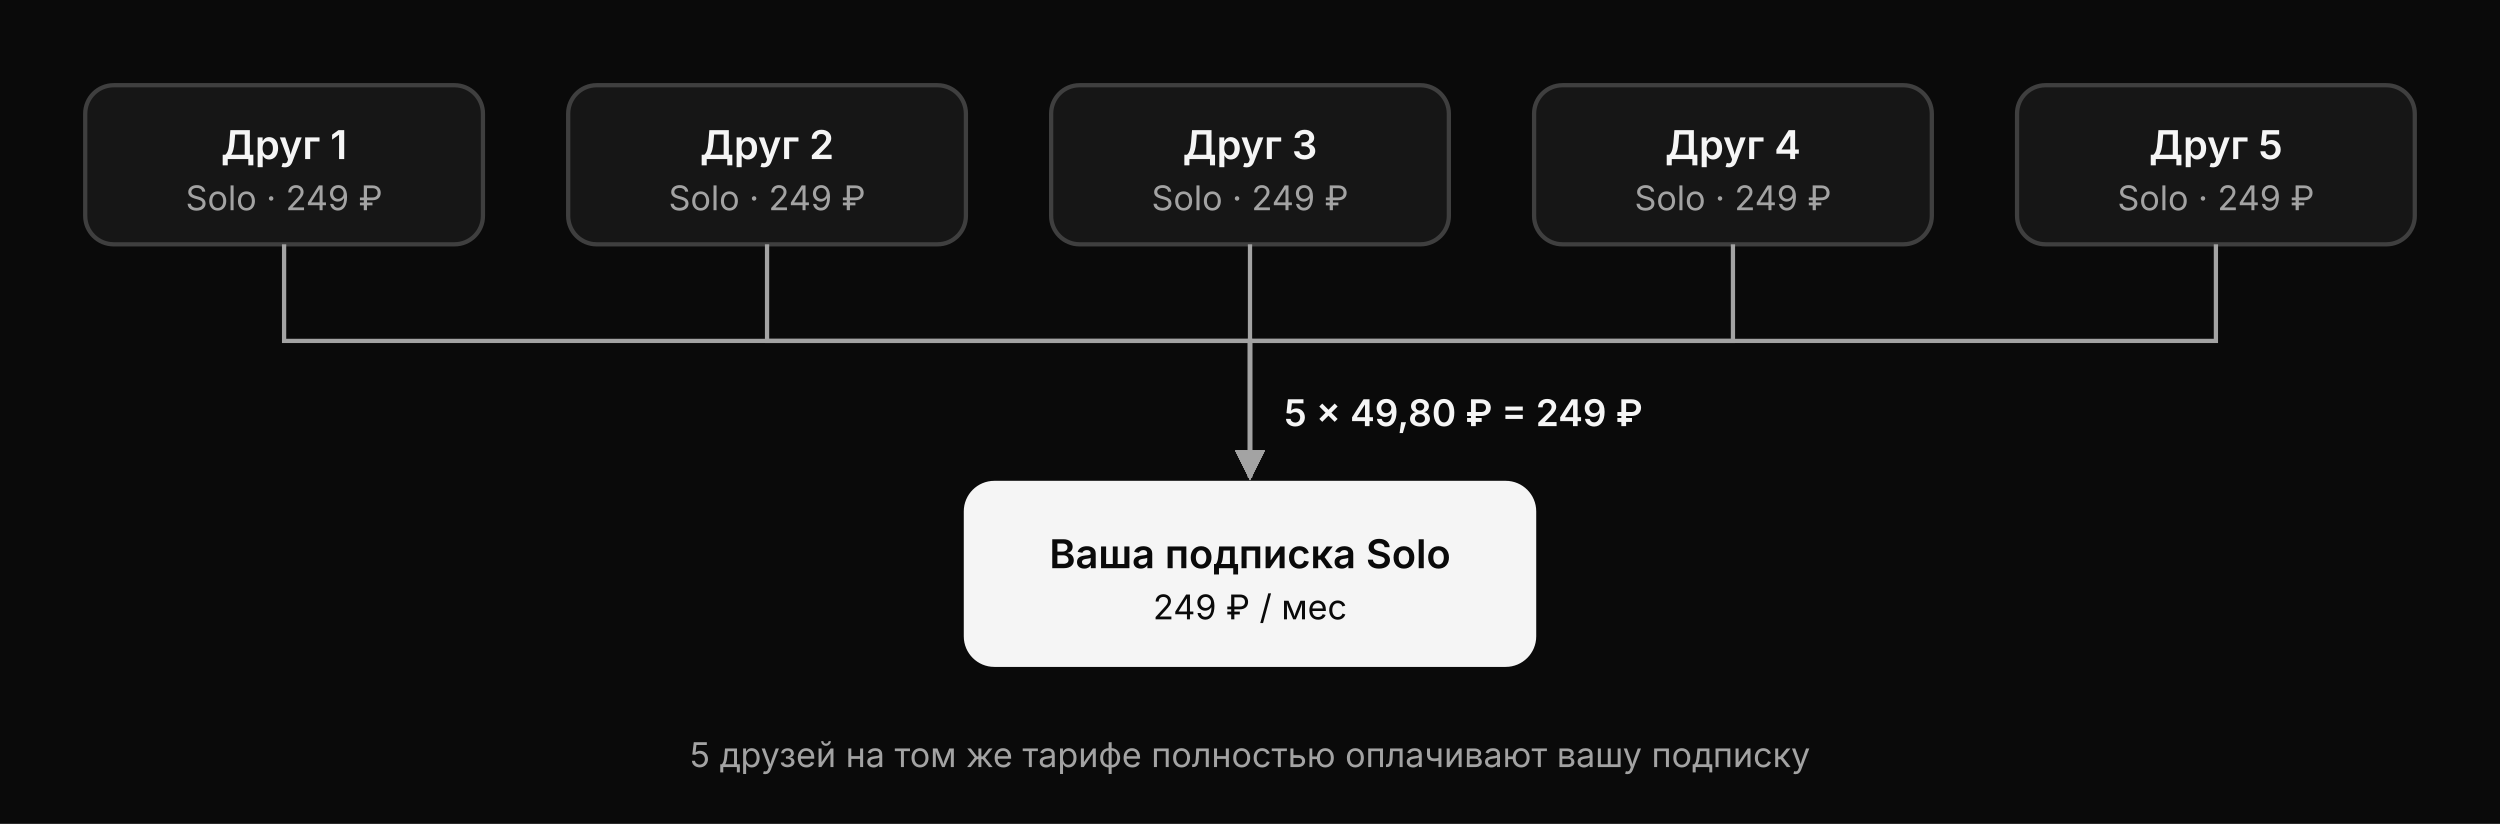
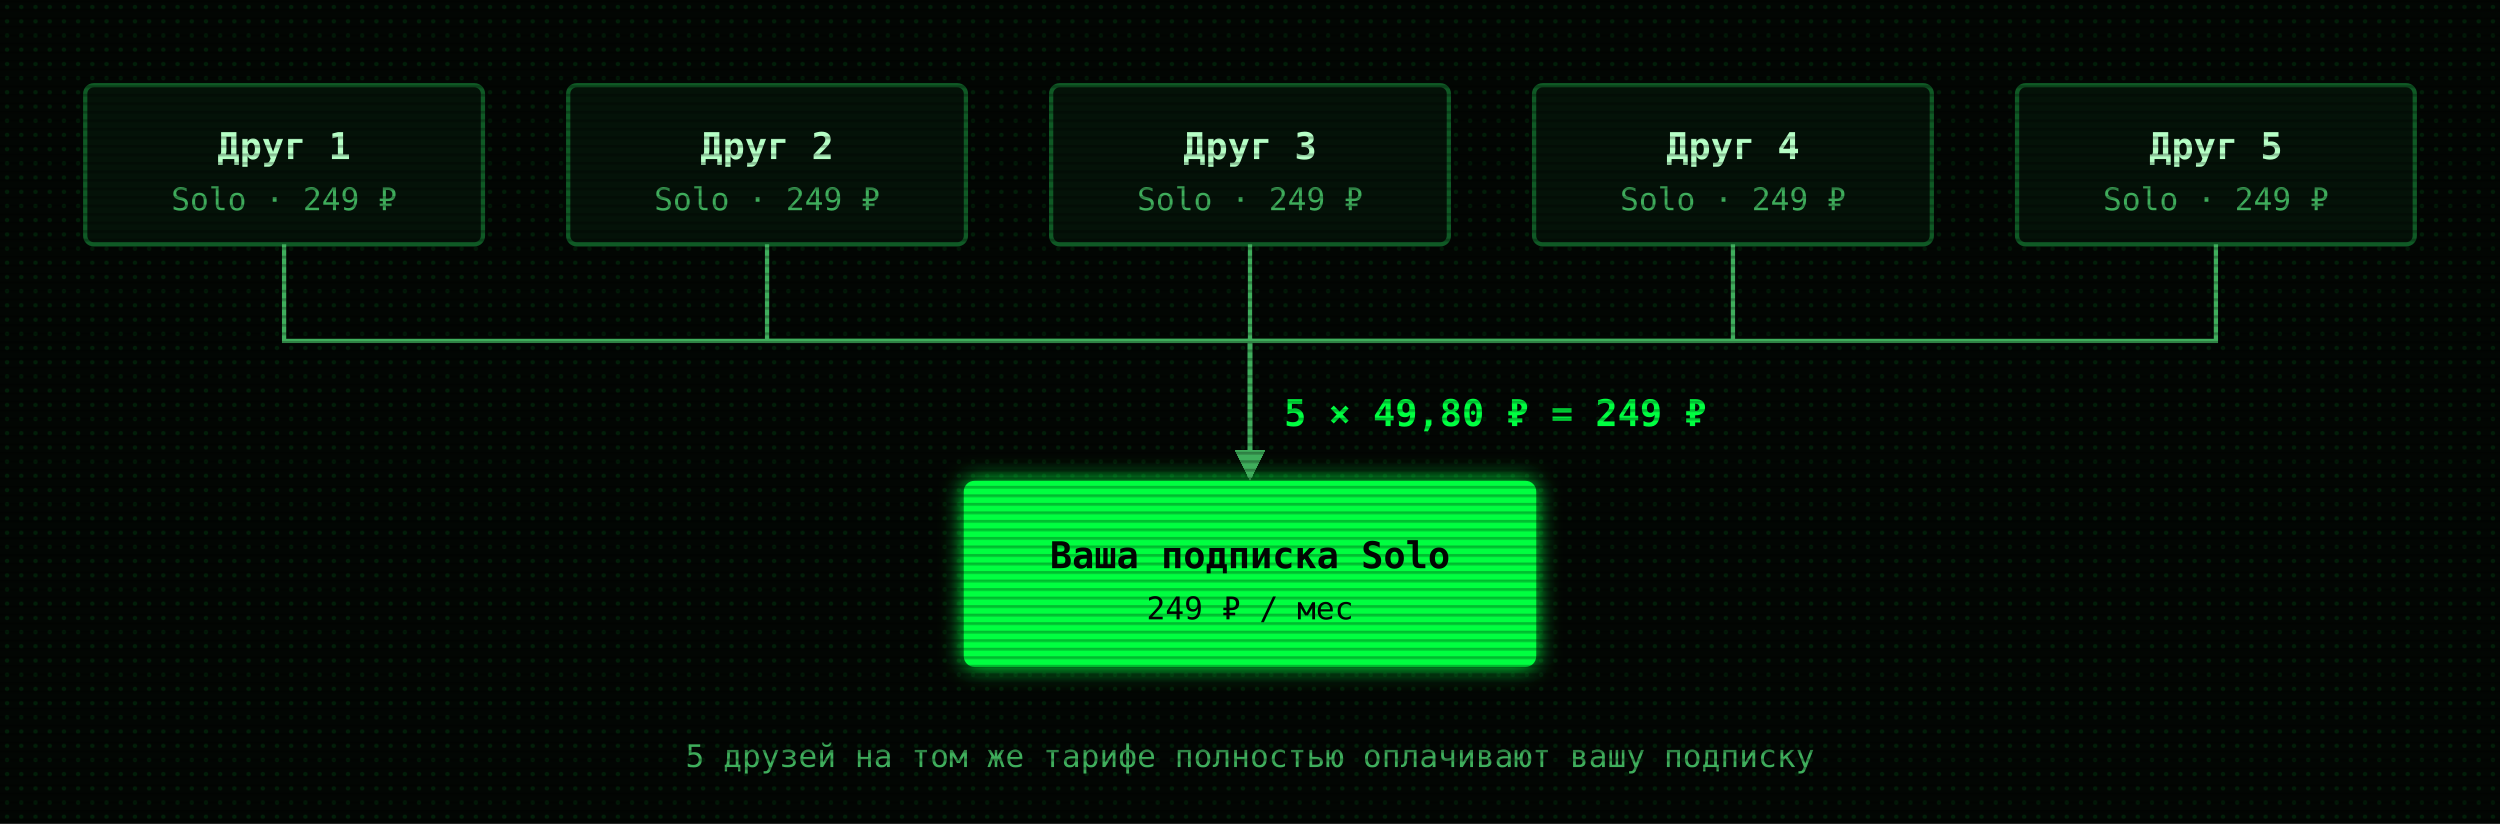
- <svg xmlns="http://www.w3.org/2000/svg" viewBox="0 0 880 290" font-family="Inter, -apple-system, Segoe UI, Roboto, sans-serif">
-   <rect width="880" height="290" fill="#0A0A0A" />
+ <svg xmlns="http://www.w3.org/2000/svg" viewBox="0 0 880 290" font-family="JetBrains Mono, ui-monospace, Menlo, Consolas, monospace">
  <defs>
    <marker id="a" viewBox="0 0 10 10" refX="9" refY="5" markerWidth="7" markerHeight="7" orient="auto-start-reverse">
-       <path d="M0 0L10 5L0 10z" fill="#F5F5F5" />
+       <path d="M0 0L10 5L0 10z" fill="#00FF41" />
    </marker>
    <marker id="am" viewBox="0 0 10 10" refX="9" refY="5" markerWidth="7" markerHeight="7" orient="auto-start-reverse">
-       <path d="M0 0L10 5L0 10z" fill="#A3A3A3" />
+       <path d="M0 0L10 5L0 10z" fill="#3FAE5C" />
    </marker>
+     <pattern id="ht" width="5" height="5" patternUnits="userSpaceOnUse">
+       <circle cx="2.5" cy="2.5" r="0.8" fill="#00FF41" fill-opacity="0.1" />
+     </pattern>
+     <pattern id="sl" width="3" height="3" patternUnits="userSpaceOnUse">
+       <rect width="3" height="1" fill="#000" fill-opacity="0.25" />
+     </pattern>
+     <filter id="glow" x="-30%" y="-30%" width="160%" height="160%">
+       <feGaussianBlur stdDeviation="4" result="b" />
+       <feMerge>
+         <feMergeNode in="b" />
+         <feMergeNode in="SourceGraphic" />
+       </feMerge>
+     </filter>
  </defs>
-   <rect x="340" y="170" width="200" height="64" rx="10" fill="#F5F5F5" stroke="#F5F5F5" stroke-width="1.5" />
-   <text x="440.0" y="200.0" text-anchor="middle" font-size="14" font-weight="600" fill="#0A0A0A">Ваша подписка Solo</text>
-   <text x="440.0" y="218.0" text-anchor="middle" font-size="12" fill="#0A0A0A">249 ₽ / мес</text>
-   <rect x="30" y="30" width="140" height="56" rx="10" fill="#161616" stroke="#3F3F3F" stroke-width="1.5" />
-   <text x="100.0" y="56.0" text-anchor="middle" font-size="14" font-weight="600" fill="#F5F5F5">Друг 1</text>
-   <text x="100.0" y="74.0" text-anchor="middle" font-size="12" fill="#A3A3A3">Solo · 249 ₽</text>
-   <path d="M100 86 L100 120 L440 120 L440 168" fill="none" stroke="#A3A3A3" stroke-width="1.5" marker-end="url(#am)" />
-   <rect x="200" y="30" width="140" height="56" rx="10" fill="#161616" stroke="#3F3F3F" stroke-width="1.5" />
-   <text x="270.0" y="56.0" text-anchor="middle" font-size="14" font-weight="600" fill="#F5F5F5">Друг 2</text>
-   <text x="270.0" y="74.0" text-anchor="middle" font-size="12" fill="#A3A3A3">Solo · 249 ₽</text>
-   <path d="M270 86 L270 120 L440 120 L440 168" fill="none" stroke="#A3A3A3" stroke-width="1.5" marker-end="url(#am)" />
-   <rect x="370" y="30" width="140" height="56" rx="10" fill="#161616" stroke="#3F3F3F" stroke-width="1.5" />
-   <text x="440.0" y="56.0" text-anchor="middle" font-size="14" font-weight="600" fill="#F5F5F5">Друг 3</text>
-   <text x="440.0" y="74.0" text-anchor="middle" font-size="12" fill="#A3A3A3">Solo · 249 ₽</text>
-   <path d="M440 86 L440 120 L440 120 L440 168" fill="none" stroke="#A3A3A3" stroke-width="1.5" marker-end="url(#am)" />
-   <rect x="540" y="30" width="140" height="56" rx="10" fill="#161616" stroke="#3F3F3F" stroke-width="1.5" />
-   <text x="610.0" y="56.0" text-anchor="middle" font-size="14" font-weight="600" fill="#F5F5F5">Друг 4</text>
-   <text x="610.0" y="74.0" text-anchor="middle" font-size="12" fill="#A3A3A3">Solo · 249 ₽</text>
-   <path d="M610 86 L610 120 L440 120 L440 168" fill="none" stroke="#A3A3A3" stroke-width="1.5" marker-end="url(#am)" />
-   <rect x="710" y="30" width="140" height="56" rx="10" fill="#161616" stroke="#3F3F3F" stroke-width="1.5" />
-   <text x="780.0" y="56.0" text-anchor="middle" font-size="14" font-weight="600" fill="#F5F5F5">Друг 5</text>
-   <text x="780.0" y="74.0" text-anchor="middle" font-size="12" fill="#A3A3A3">Solo · 249 ₽</text>
-   <path d="M780 86 L780 120 L440 120 L440 168" fill="none" stroke="#A3A3A3" stroke-width="1.5" marker-end="url(#am)" />
-   <text x="452" y="150" text-anchor="start" font-size="13" font-weight="600" fill="#F5F5F5">5 × 49,80 ₽ = 249 ₽</text>
-   <text x="440" y="270" text-anchor="middle" font-size="12" font-weight="400" fill="#A3A3A3">5 друзей на том же тарифе полностью оплачивают вашу подписку</text>
+   <rect width="880" height="290" fill="#020603" />
+   <rect width="880" height="290" fill="url(#ht)" />
+   <rect x="340" y="170" width="200" height="64" rx="3" fill="#00FF41" stroke="#00FF41" stroke-width="1.5" filter="url(#glow)" />
+   <text x="440.0" y="200.0" text-anchor="middle" font-size="13" font-weight="700" fill="#020603">Ваша подписка Solo</text>
+   <text x="440.0" y="218.0" text-anchor="middle" font-size="11" fill="#020603">249 ₽ / мес</text>
+   <rect x="30" y="30" width="140" height="56" rx="3" fill="#041208" stroke="#0F5A25" stroke-width="1.5" />
+   <text x="100.0" y="56.0" text-anchor="middle" font-size="13" font-weight="700" fill="#B6FFC6">Друг 1</text>
+   <text x="100.0" y="74.0" text-anchor="middle" font-size="11" fill="#3FAE5C">Solo · 249 ₽</text>
+   <path d="M100 86 L100 120 L440 120 L440 168" fill="none" stroke="#3FAE5C" stroke-width="1.5" marker-end="url(#am)" />
+   <rect x="200" y="30" width="140" height="56" rx="3" fill="#041208" stroke="#0F5A25" stroke-width="1.5" />
+   <text x="270.0" y="56.0" text-anchor="middle" font-size="13" font-weight="700" fill="#B6FFC6">Друг 2</text>
+   <text x="270.0" y="74.0" text-anchor="middle" font-size="11" fill="#3FAE5C">Solo · 249 ₽</text>
+   <path d="M270 86 L270 120 L440 120 L440 168" fill="none" stroke="#3FAE5C" stroke-width="1.5" marker-end="url(#am)" />
+   <rect x="370" y="30" width="140" height="56" rx="3" fill="#041208" stroke="#0F5A25" stroke-width="1.5" />
+   <text x="440.0" y="56.0" text-anchor="middle" font-size="13" font-weight="700" fill="#B6FFC6">Друг 3</text>
+   <text x="440.0" y="74.0" text-anchor="middle" font-size="11" fill="#3FAE5C">Solo · 249 ₽</text>
+   <path d="M440 86 L440 120 L440 120 L440 168" fill="none" stroke="#3FAE5C" stroke-width="1.5" marker-end="url(#am)" />
+   <rect x="540" y="30" width="140" height="56" rx="3" fill="#041208" stroke="#0F5A25" stroke-width="1.5" />
+   <text x="610.0" y="56.0" text-anchor="middle" font-size="13" font-weight="700" fill="#B6FFC6">Друг 4</text>
+   <text x="610.0" y="74.0" text-anchor="middle" font-size="11" fill="#3FAE5C">Solo · 249 ₽</text>
+   <path d="M610 86 L610 120 L440 120 L440 168" fill="none" stroke="#3FAE5C" stroke-width="1.5" marker-end="url(#am)" />
+   <rect x="710" y="30" width="140" height="56" rx="3" fill="#041208" stroke="#0F5A25" stroke-width="1.5" />
+   <text x="780.0" y="56.0" text-anchor="middle" font-size="13" font-weight="700" fill="#B6FFC6">Друг 5</text>
+   <text x="780.0" y="74.0" text-anchor="middle" font-size="11" fill="#3FAE5C">Solo · 249 ₽</text>
+   <path d="M780 86 L780 120 L440 120 L440 168" fill="none" stroke="#3FAE5C" stroke-width="1.5" marker-end="url(#am)" />
+   <text x="452" y="150" text-anchor="start" font-size="13" font-weight="600" fill="#00FF41">5 × 49,80 ₽ = 249 ₽</text>
+   <text x="440" y="270" text-anchor="middle" font-size="11" font-weight="400" fill="#3FAE5C">5 друзей на том же тарифе полностью оплачивают вашу подписку</text>
+   <rect width="880" height="290" fill="url(#sl)" pointer-events="none" />
</svg>
